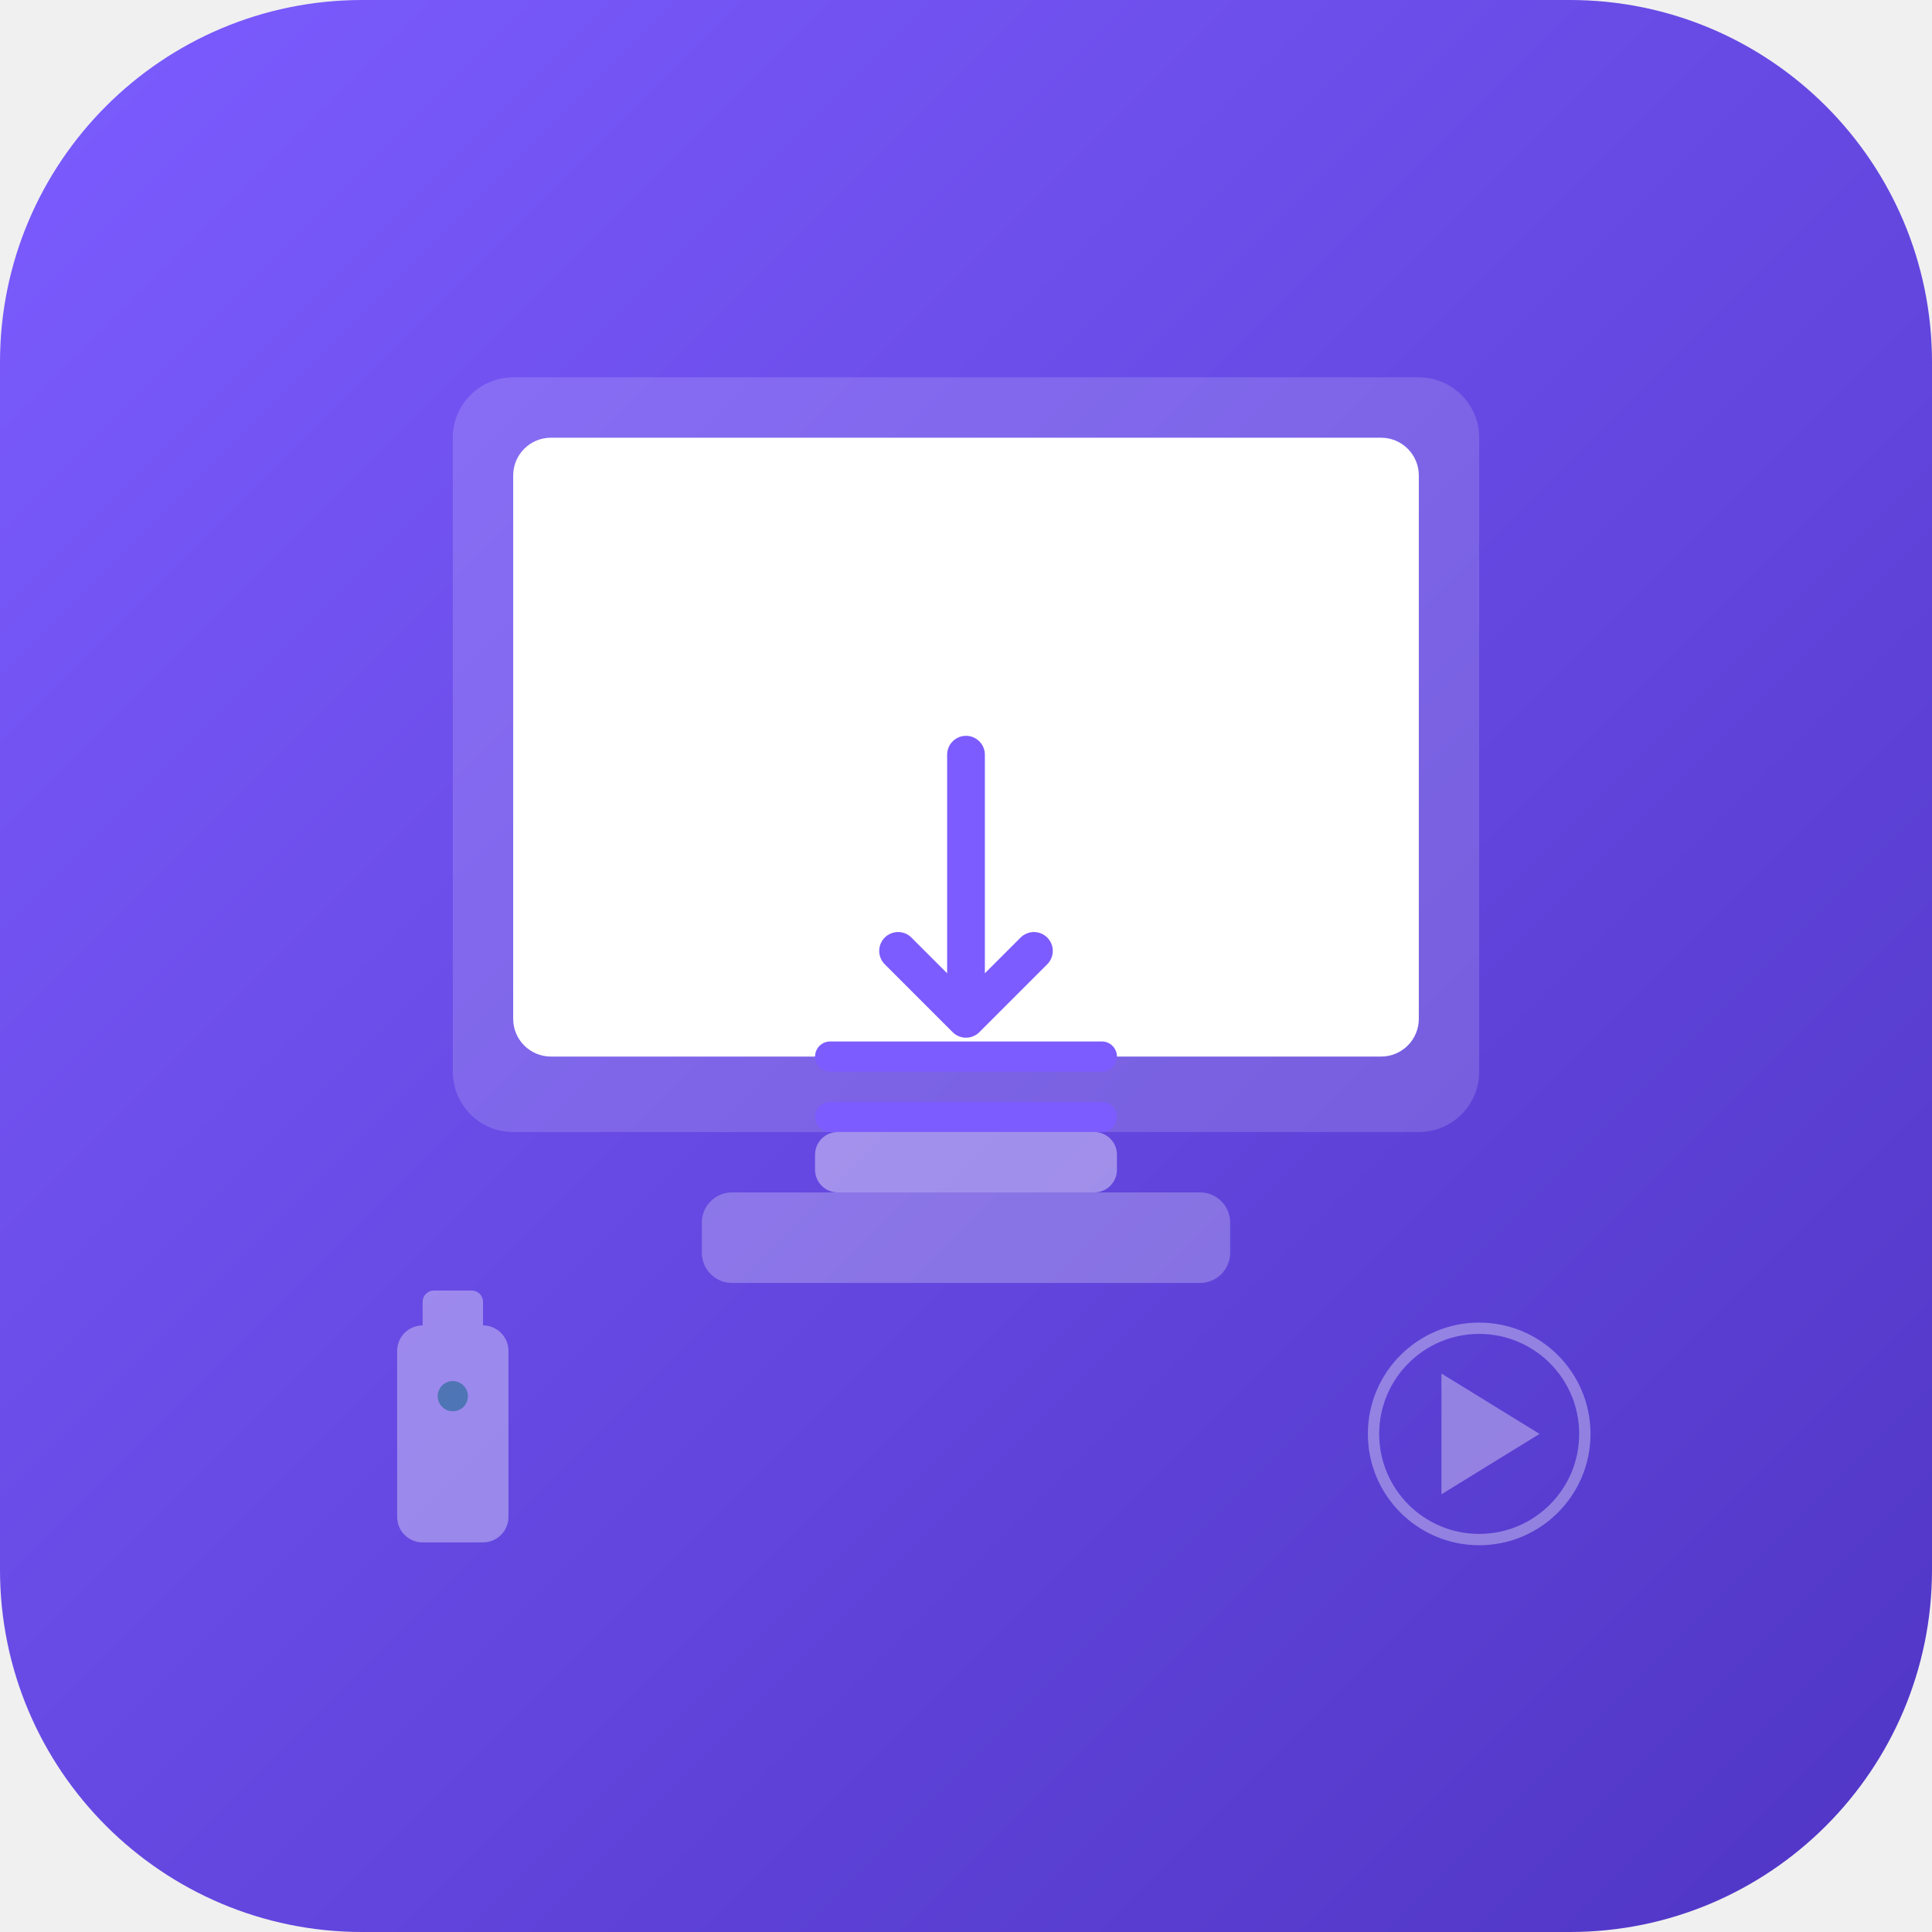
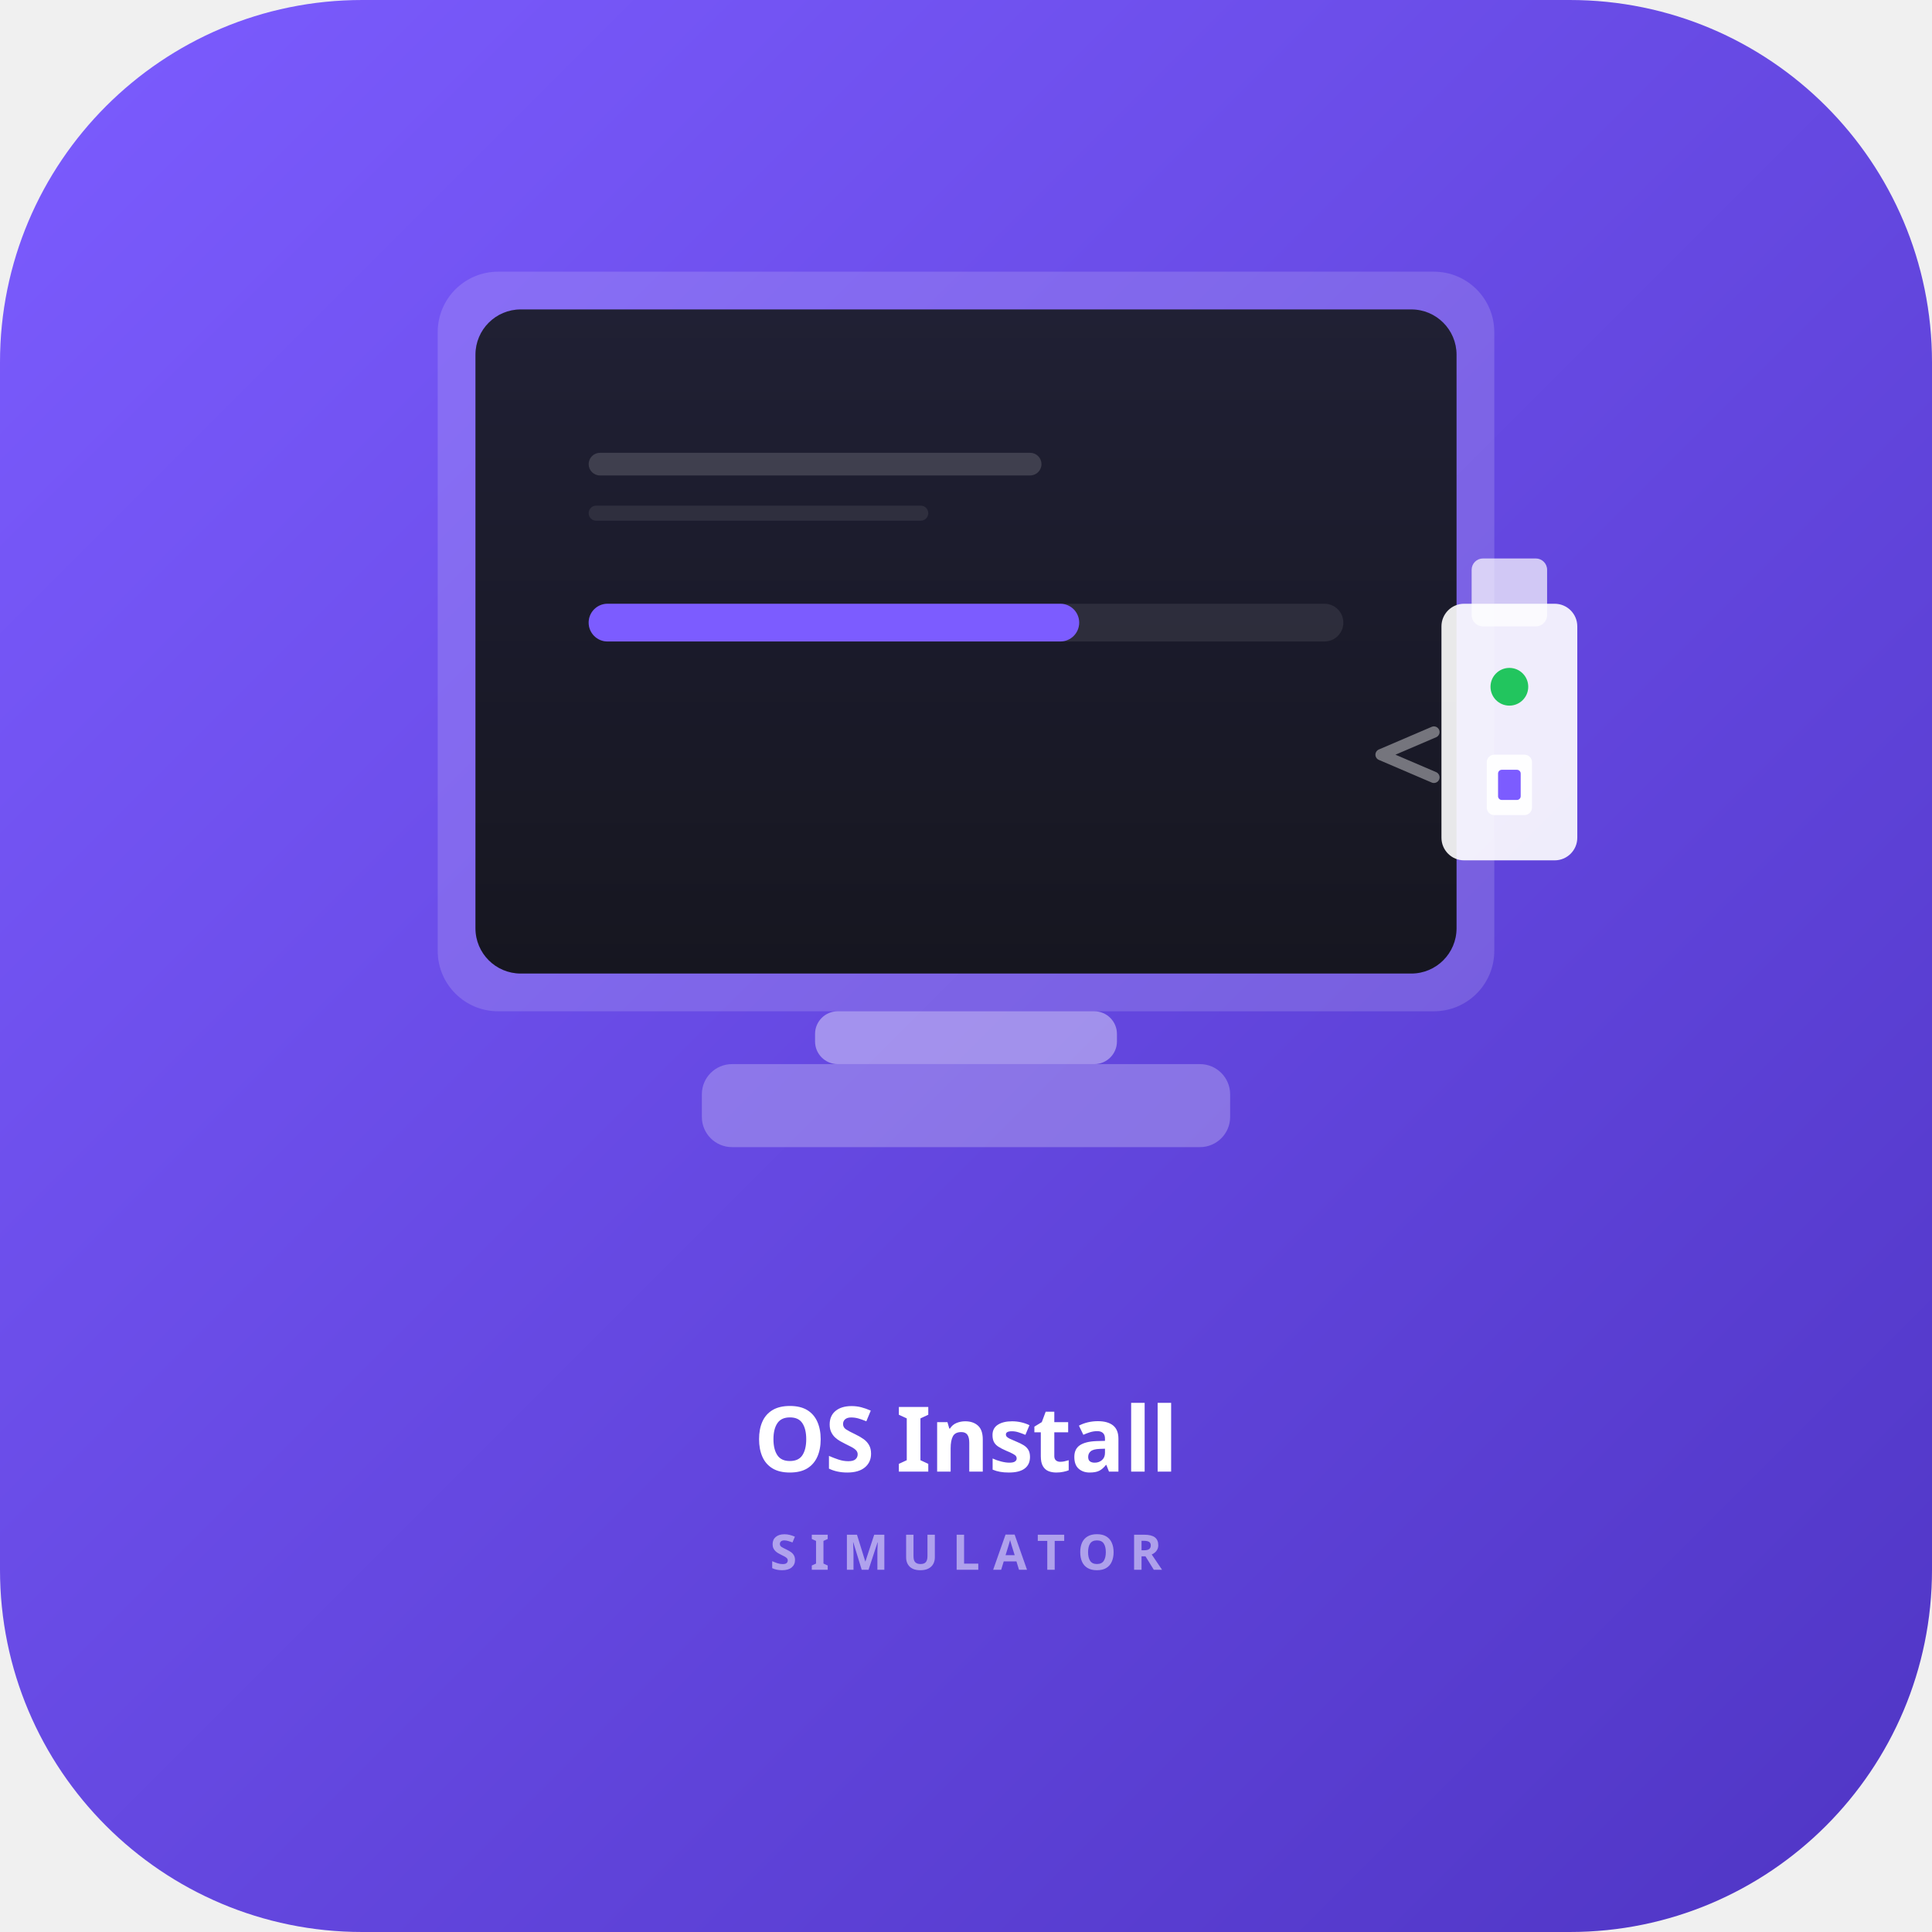
<svg xmlns="http://www.w3.org/2000/svg" viewBox="0 0 512 512" width="512" height="512">
  <defs>
    <linearGradient id="bg" x1="0%" y1="0%" x2="100%" y2="100%">
      <stop offset="0%" stop-color="#7c5cff" />
      <stop offset="100%" stop-color="#4f35c4" />
    </linearGradient>
+     <linearGradient id="screen" x1="0%" y1="0%" x2="0%" y2="100%">
+       <stop offset="0%" stop-color="#1a1a2e" />
+       <stop offset="100%" stop-color="#0f0f1a" />
+     </linearGradient>
  </defs>
  <rect width="512" height="512" rx="96" fill="url(#bg)" />
-   <rect x="120" y="100" width="272" height="200" rx="16" fill="white" opacity="0.15" />
-   <rect x="136" y="116" width="240" height="164" rx="10" fill="white" />
-   <g transform="translate(256, 240)">
-     <path d="M0 -40 L0 30 M-18 12 L0 30 L18 12" stroke="#7c5cff" stroke-width="10" stroke-linecap="round" stroke-linejoin="round" fill="none" />
-     <rect x="-40" y="36" width="80" height="8" rx="4" fill="#7c5cff" />
-     <rect x="-40" y="52" width="80" height="8" rx="4" fill="#7c5cff" />
+   <rect x="116" y="72" width="280" height="196" rx="16" fill="white" opacity="0.15" />
+   <rect x="126" y="82" width="260" height="176" rx="12" fill="url(#screen)" />
+   <rect x="126" y="82" width="260" height="176" rx="12" fill="white" opacity="0.03" />
+   <rect x="156" y="160" width="200" height="10" rx="5" fill="white" opacity="0.08" />
+   <rect x="156" y="160" width="130" height="10" rx="5" fill="#7c5cff" />
+   <rect x="156" y="120" width="120" height="6" rx="3" fill="white" opacity="0.15" />
+   <rect x="156" y="134" width="90" height="4" rx="2" fill="white" opacity="0.08" />
+   <g transform="translate(400, 200)">
+     <rect x="-18" y="-40" width="36" height="68" rx="6" fill="white" opacity="0.9" />
+     <rect x="-10" y="-52" width="20" height="18" rx="3" fill="white" opacity="0.7" />
+     <circle cx="0" cy="-18" r="5" fill="#22c55e" />
+     <rect x="-6" y="0" width="12" height="16" rx="2" fill="white" opacity="0.95" />
+     <rect x="-3" y="4" width="6" height="8" rx="1" fill="#7c5cff" />
  </g>
-   <rect x="216" y="300" width="80" height="16" rx="6" fill="white" opacity="0.4" />
-   <rect x="186" y="316" width="140" height="24" rx="8" fill="white" opacity="0.25" />
-   <g transform="translate(120, 380)" opacity="0.35">
-     <rect x="-14" y="-28" width="28" height="56" rx="6" fill="white" stroke="white" stroke-width="1.5" />
-     <rect x="-8" y="-38" width="16" height="14" rx="3" fill="white" />
-     <circle cx="0" cy="-10" r="4" fill="#22c55e" />
+   <g transform="translate(380, 200)">
+     <path d="M0 -6 L-14 0 L0 6" stroke="white" stroke-width="3" fill="none" stroke-linecap="round" stroke-linejoin="round" opacity="0.4" />
  </g>
-   <g transform="translate(392, 380)" opacity="0.35">
-     <circle cx="0" cy="0" r="28" fill="none" stroke="white" stroke-width="3" />
-     <path d="M-10 -16 L16 0 L-10 16 Z" fill="white" />
-   </g>
+   <rect x="216" y="268" width="80" height="14" rx="6" fill="white" opacity="0.4" />
+   <rect x="186" y="282" width="140" height="22" rx="8" fill="white" opacity="0.25" />
+   <text x="256" y="390" text-anchor="middle" font-size="24" font-weight="800" fill="white" font-family="system-ui, sans-serif" letter-spacing="-0.3">OS Install</text>
+   <text x="256" y="416" text-anchor="middle" font-size="13" font-weight="600" fill="rgba(255,255,255,0.5)" font-family="system-ui, sans-serif" letter-spacing="3.5">SIMULATOR</text>
</svg>
